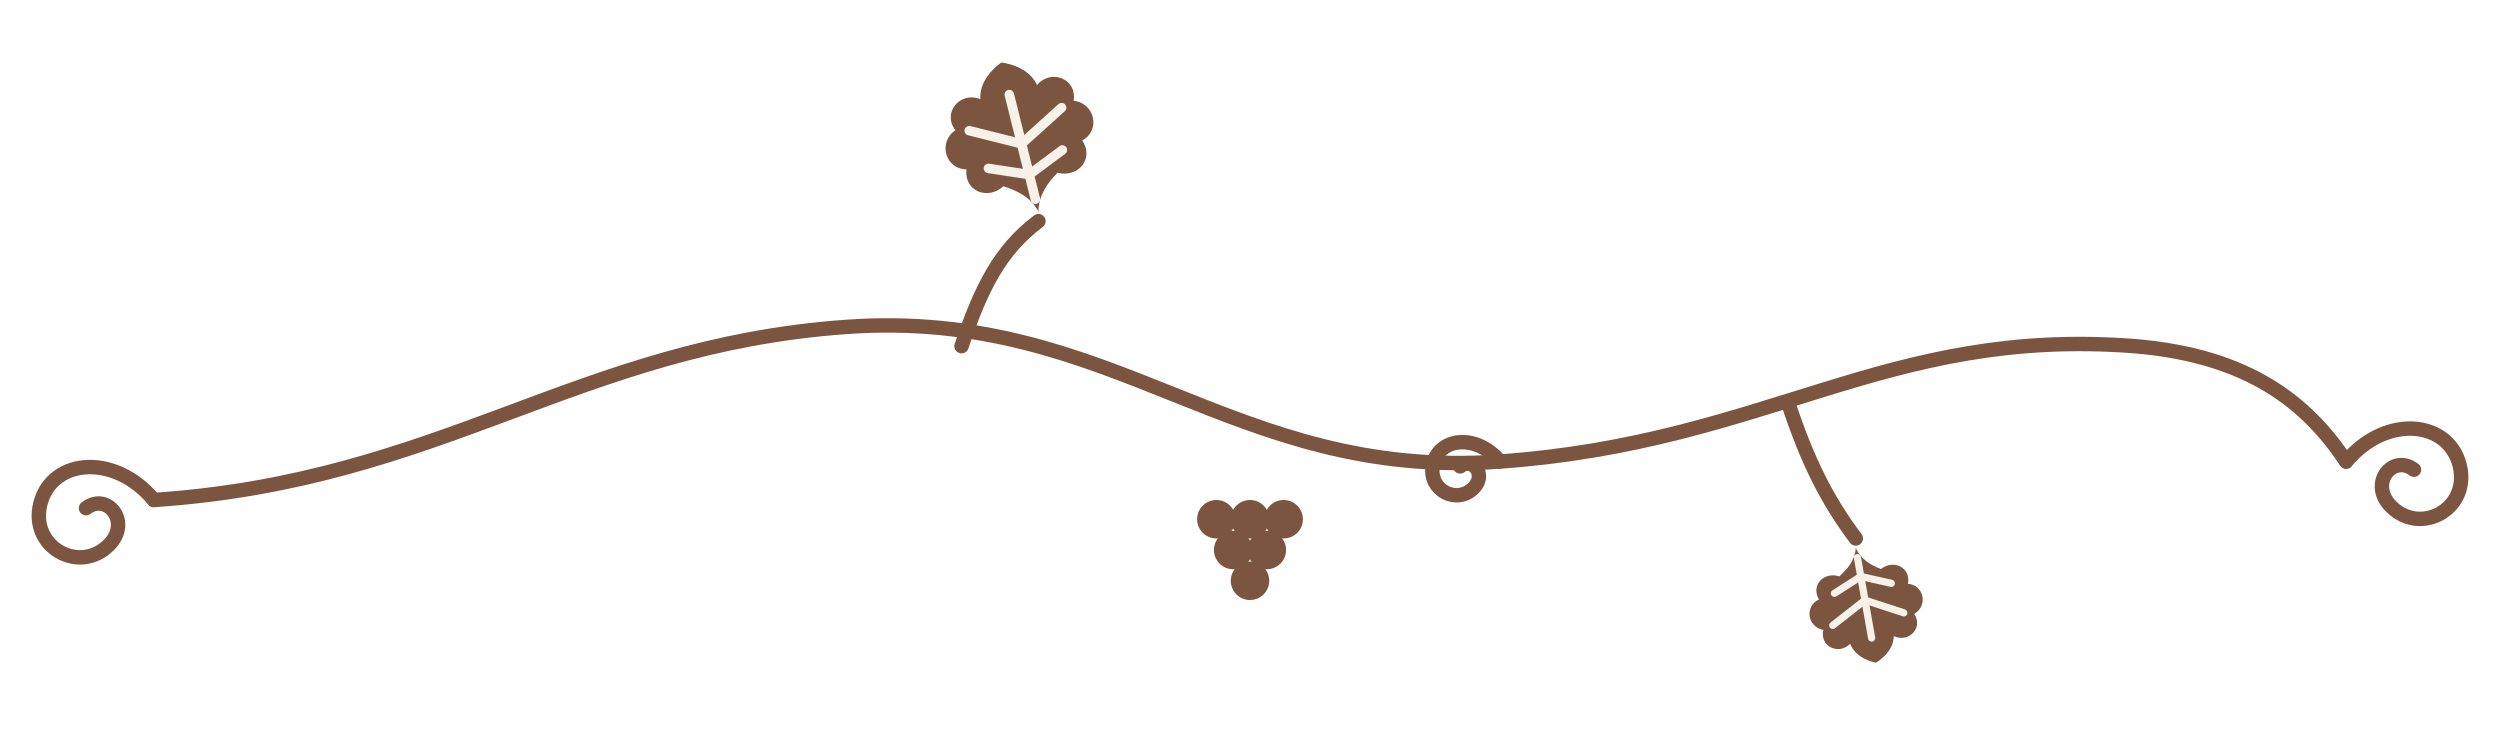
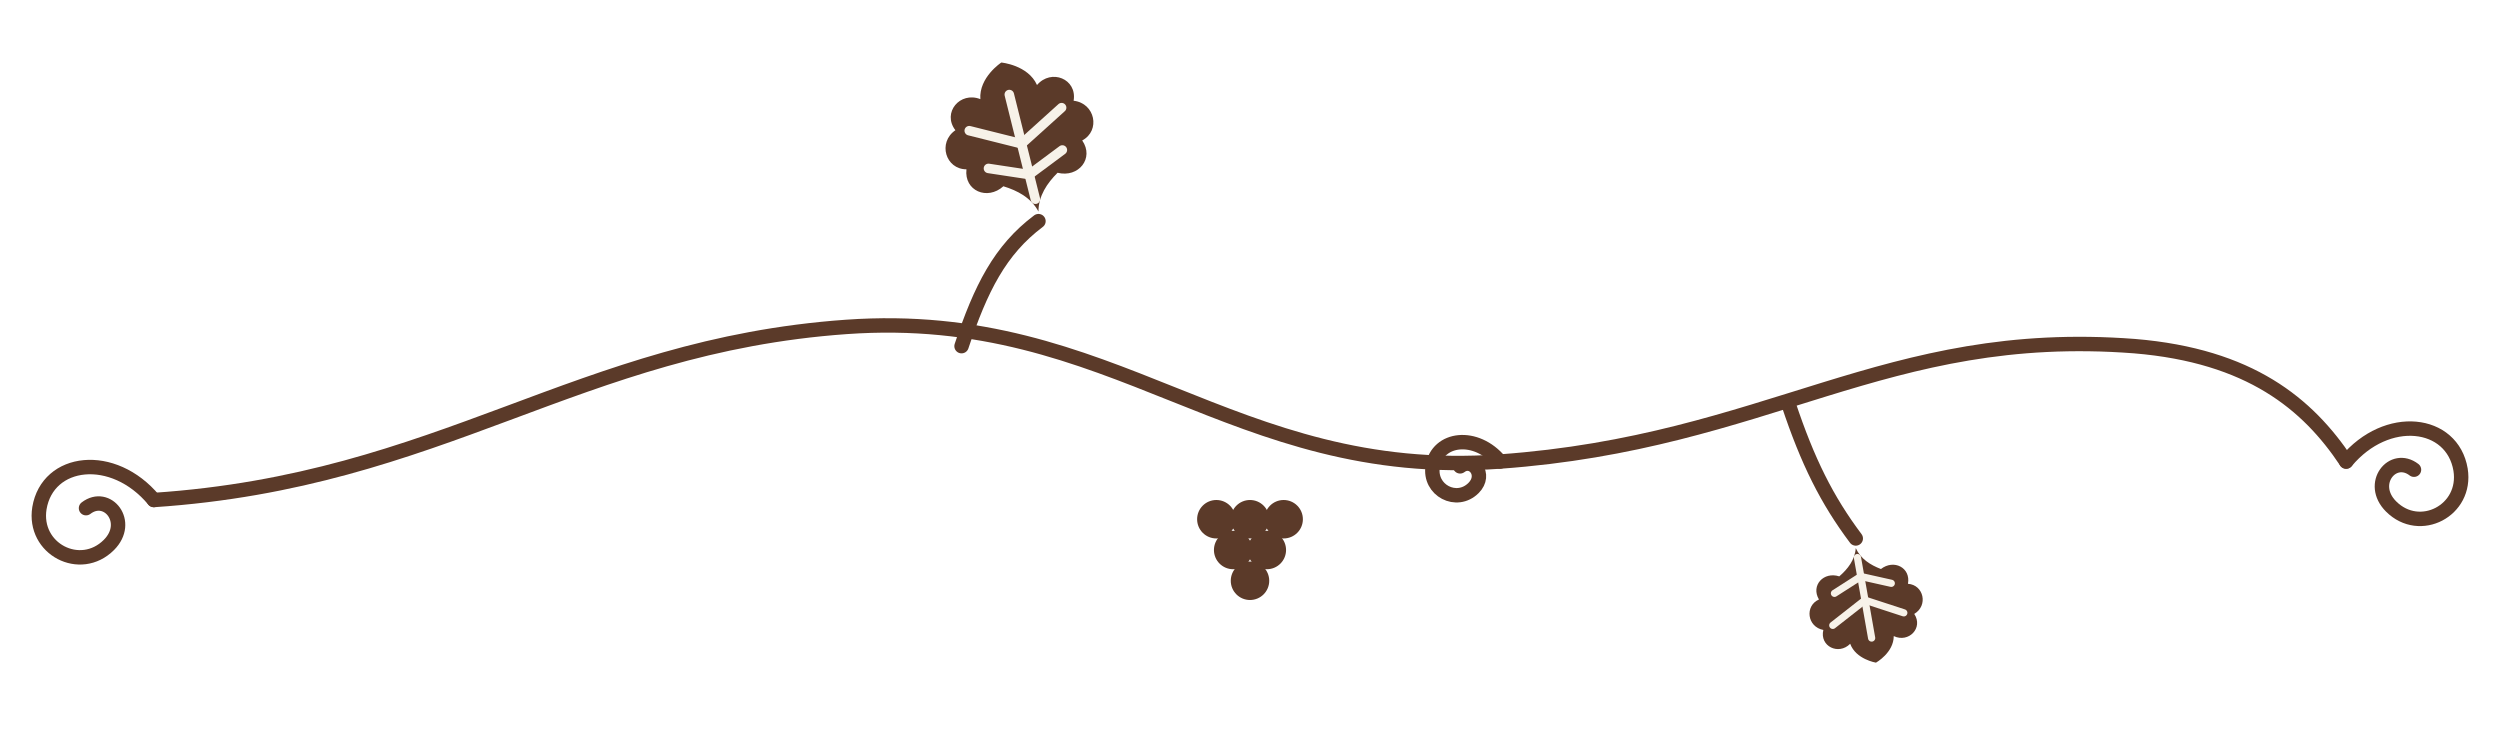
<svg xmlns="http://www.w3.org/2000/svg" viewBox="0 -16 260 76" width="260" height="76">
-   <g fill="none" stroke="#7B5540" stroke-width="1.5" stroke-linecap="round" stroke-linejoin="round">
+   <g fill="none" stroke="#5B3A29" stroke-width="1.5" stroke-linecap="round" stroke-linejoin="round">
    <path d="M16 36 C 46 34, 60 20, 88 18 C 116 16, 128 34, 156 32 C 184 30, 196 18, 222 20 C 234 21, 240 26, 244 32" />
    <path d="M100 20 C 102 14, 104 10, 108 7" />
    <path d="M186 26 C 188 32, 190 36, 193 40" />
    <path d="M16 36 c -4.25 -5.1, -11.05 -4.25, -11.9 0.85 c -0.68 4.25, 4.25 6.8, 7.225 3.825 c 2.38 -2.38, -0.17 -5.525, -2.38 -3.825" />
    <path d="M244 32 c 4.25 -5.1, 11.05 -4.25, 11.9 0.85 c 0.68 4.25, -4.25 6.8, -7.225 3.825 c -2.38 -2.38, 0.17 -5.525, 2.38 -3.825" />
    <path d="M156 32 c -2.5 -3.0, -6.5 -2.5, -7.0 0.5 c -0.4 2.5, 2.5 4.0, 4.25 2.25 c 1.4 -1.4, -0.1 -3.25, -1.4 -2.25" />
  </g>
-   <g fill="#7B5540">
+   <g fill="#5B3A29">
    <g transform="translate(108 6) rotate(-14) scale(0.66)">
      <path d="M0 0 C-0.6 -2.4,-2.4 -4,-4.4 -5.2 C-7.4 -3.6,-10.6 -6,-9.4 -9.2 C-12.6 -10,-12.8 -14.4,-9.6 -15.6 C-11 -18.8,-7.4 -21.4,-4.6 -19.4 C-4 -22.8,0 -24.2,0 -24.2 C0 -24.2,4 -22.8,4.6 -19.4 C7.4 -21.4,11 -18.8,9.6 -15.6 C12.8 -14.4,12.6 -10,9.4 -9.2 C10.6 -6,7.4 -3.6,4.4 -5.2 C2.4 -4,0.6 -2.4,0 0 Z" />
      <g fill="none" stroke="#F7F2E9" stroke-width="1.5" stroke-linecap="round">
        <path d="M0 -2 L0 -19" />
        <path d="M0 -11 L-7.5 -15" />
        <path d="M0 -11 L7.5 -15" />
        <path d="M0 -6 L-6 -8.5" />
        <path d="M0 -6 L6 -8.5" />
      </g>
    </g>
    <g transform="translate(193 41) rotate(170) scale(0.5)">
      <path d="M0 0 C-0.6 -2.4,-2.4 -4,-4.4 -5.2 C-7.4 -3.6,-10.6 -6,-9.4 -9.2 C-12.6 -10,-12.8 -14.4,-9.6 -15.6 C-11 -18.8,-7.4 -21.4,-4.6 -19.4 C-4 -22.8,0 -24.2,0 -24.2 C0 -24.2,4 -22.8,4.6 -19.4 C7.4 -21.4,11 -18.8,9.6 -15.6 C12.8 -14.4,12.6 -10,9.4 -9.2 C10.6 -6,7.4 -3.6,4.4 -5.2 C2.4 -4,0.6 -2.4,0 0 Z" />
      <g fill="none" stroke="#F7F2E9" stroke-width="1.5" stroke-linecap="round">
        <path d="M0 -2 L0 -19" />
        <path d="M0 -11 L-7.5 -15" />
        <path d="M0 -11 L7.5 -15" />
        <path d="M0 -6 L-6 -8.5" />
        <path d="M0 -6 L6 -8.5" />
      </g>
    </g>
  </g>
-   <g fill="#7B5540">
+   <g fill="#5B3A29">
    <circle cx="126.5" cy="38.0" r="2.0" />
    <circle cx="130.0" cy="38.0" r="2.0" />
    <circle cx="133.5" cy="38.0" r="2.0" />
    <circle cx="128.25" cy="41.2" r="2.0" />
    <circle cx="131.75" cy="41.2" r="2.0" />
    <circle cx="130.0" cy="44.4" r="2.0" />
  </g>
</svg>
